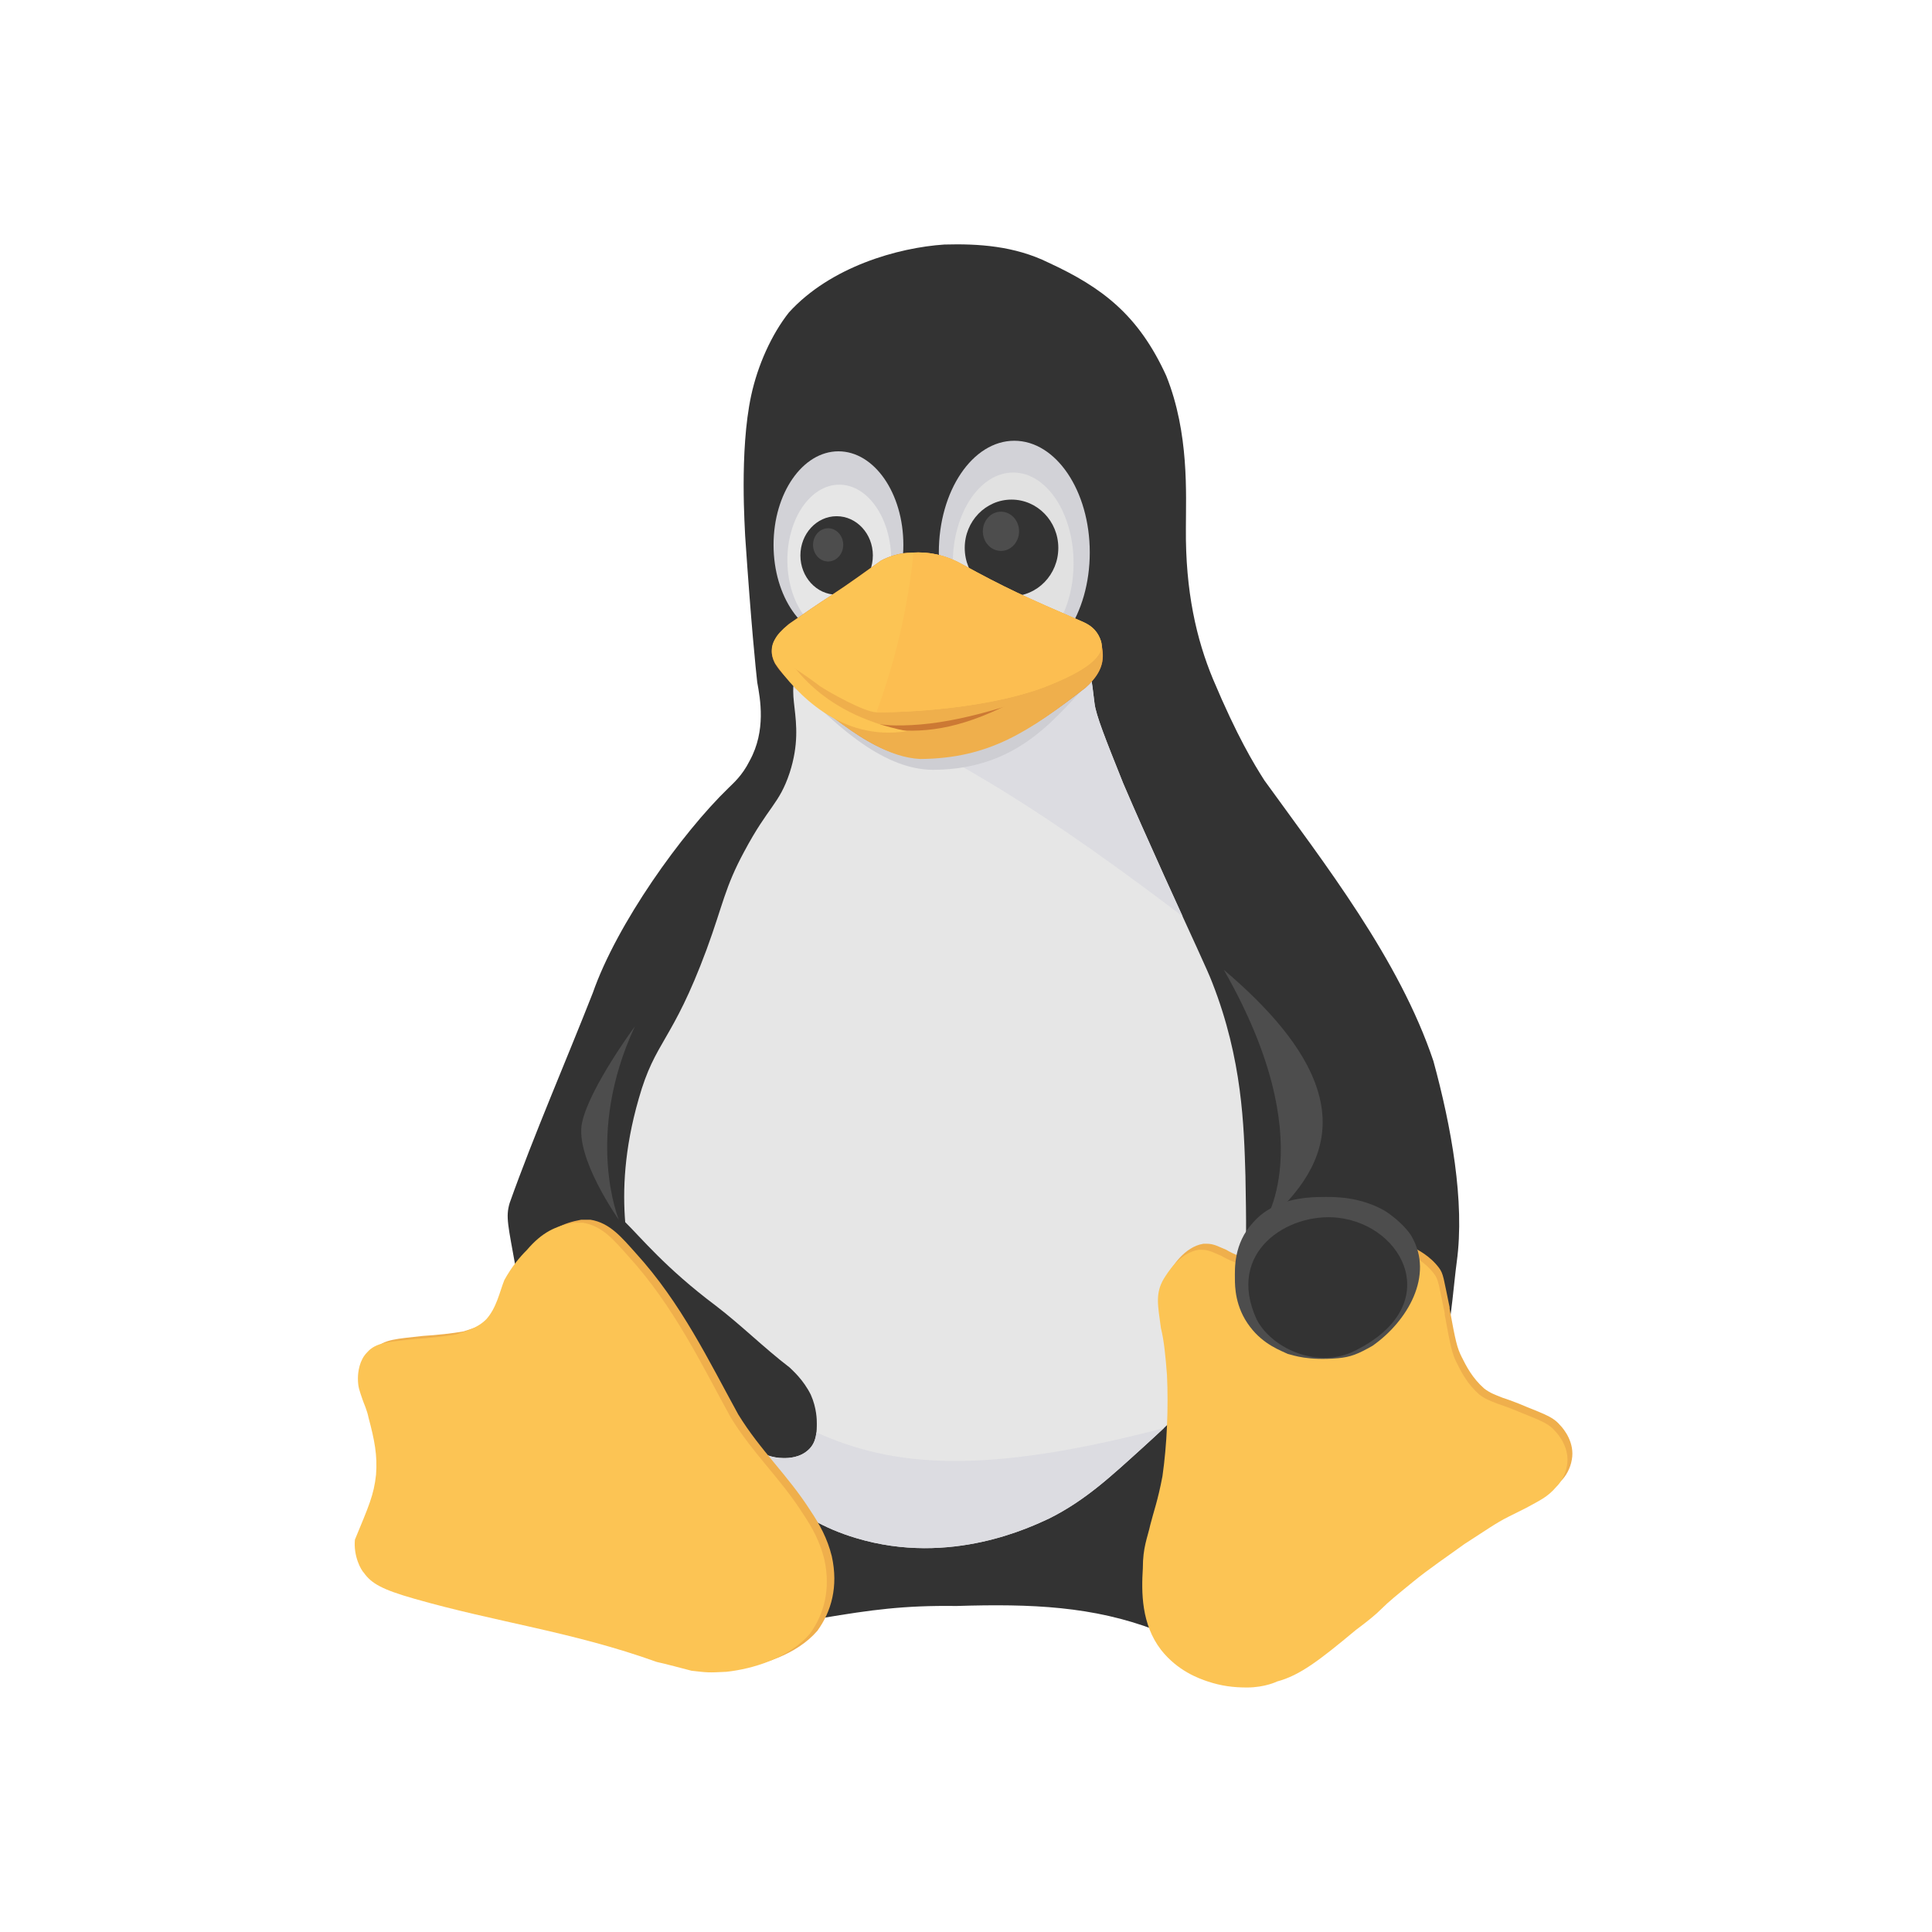
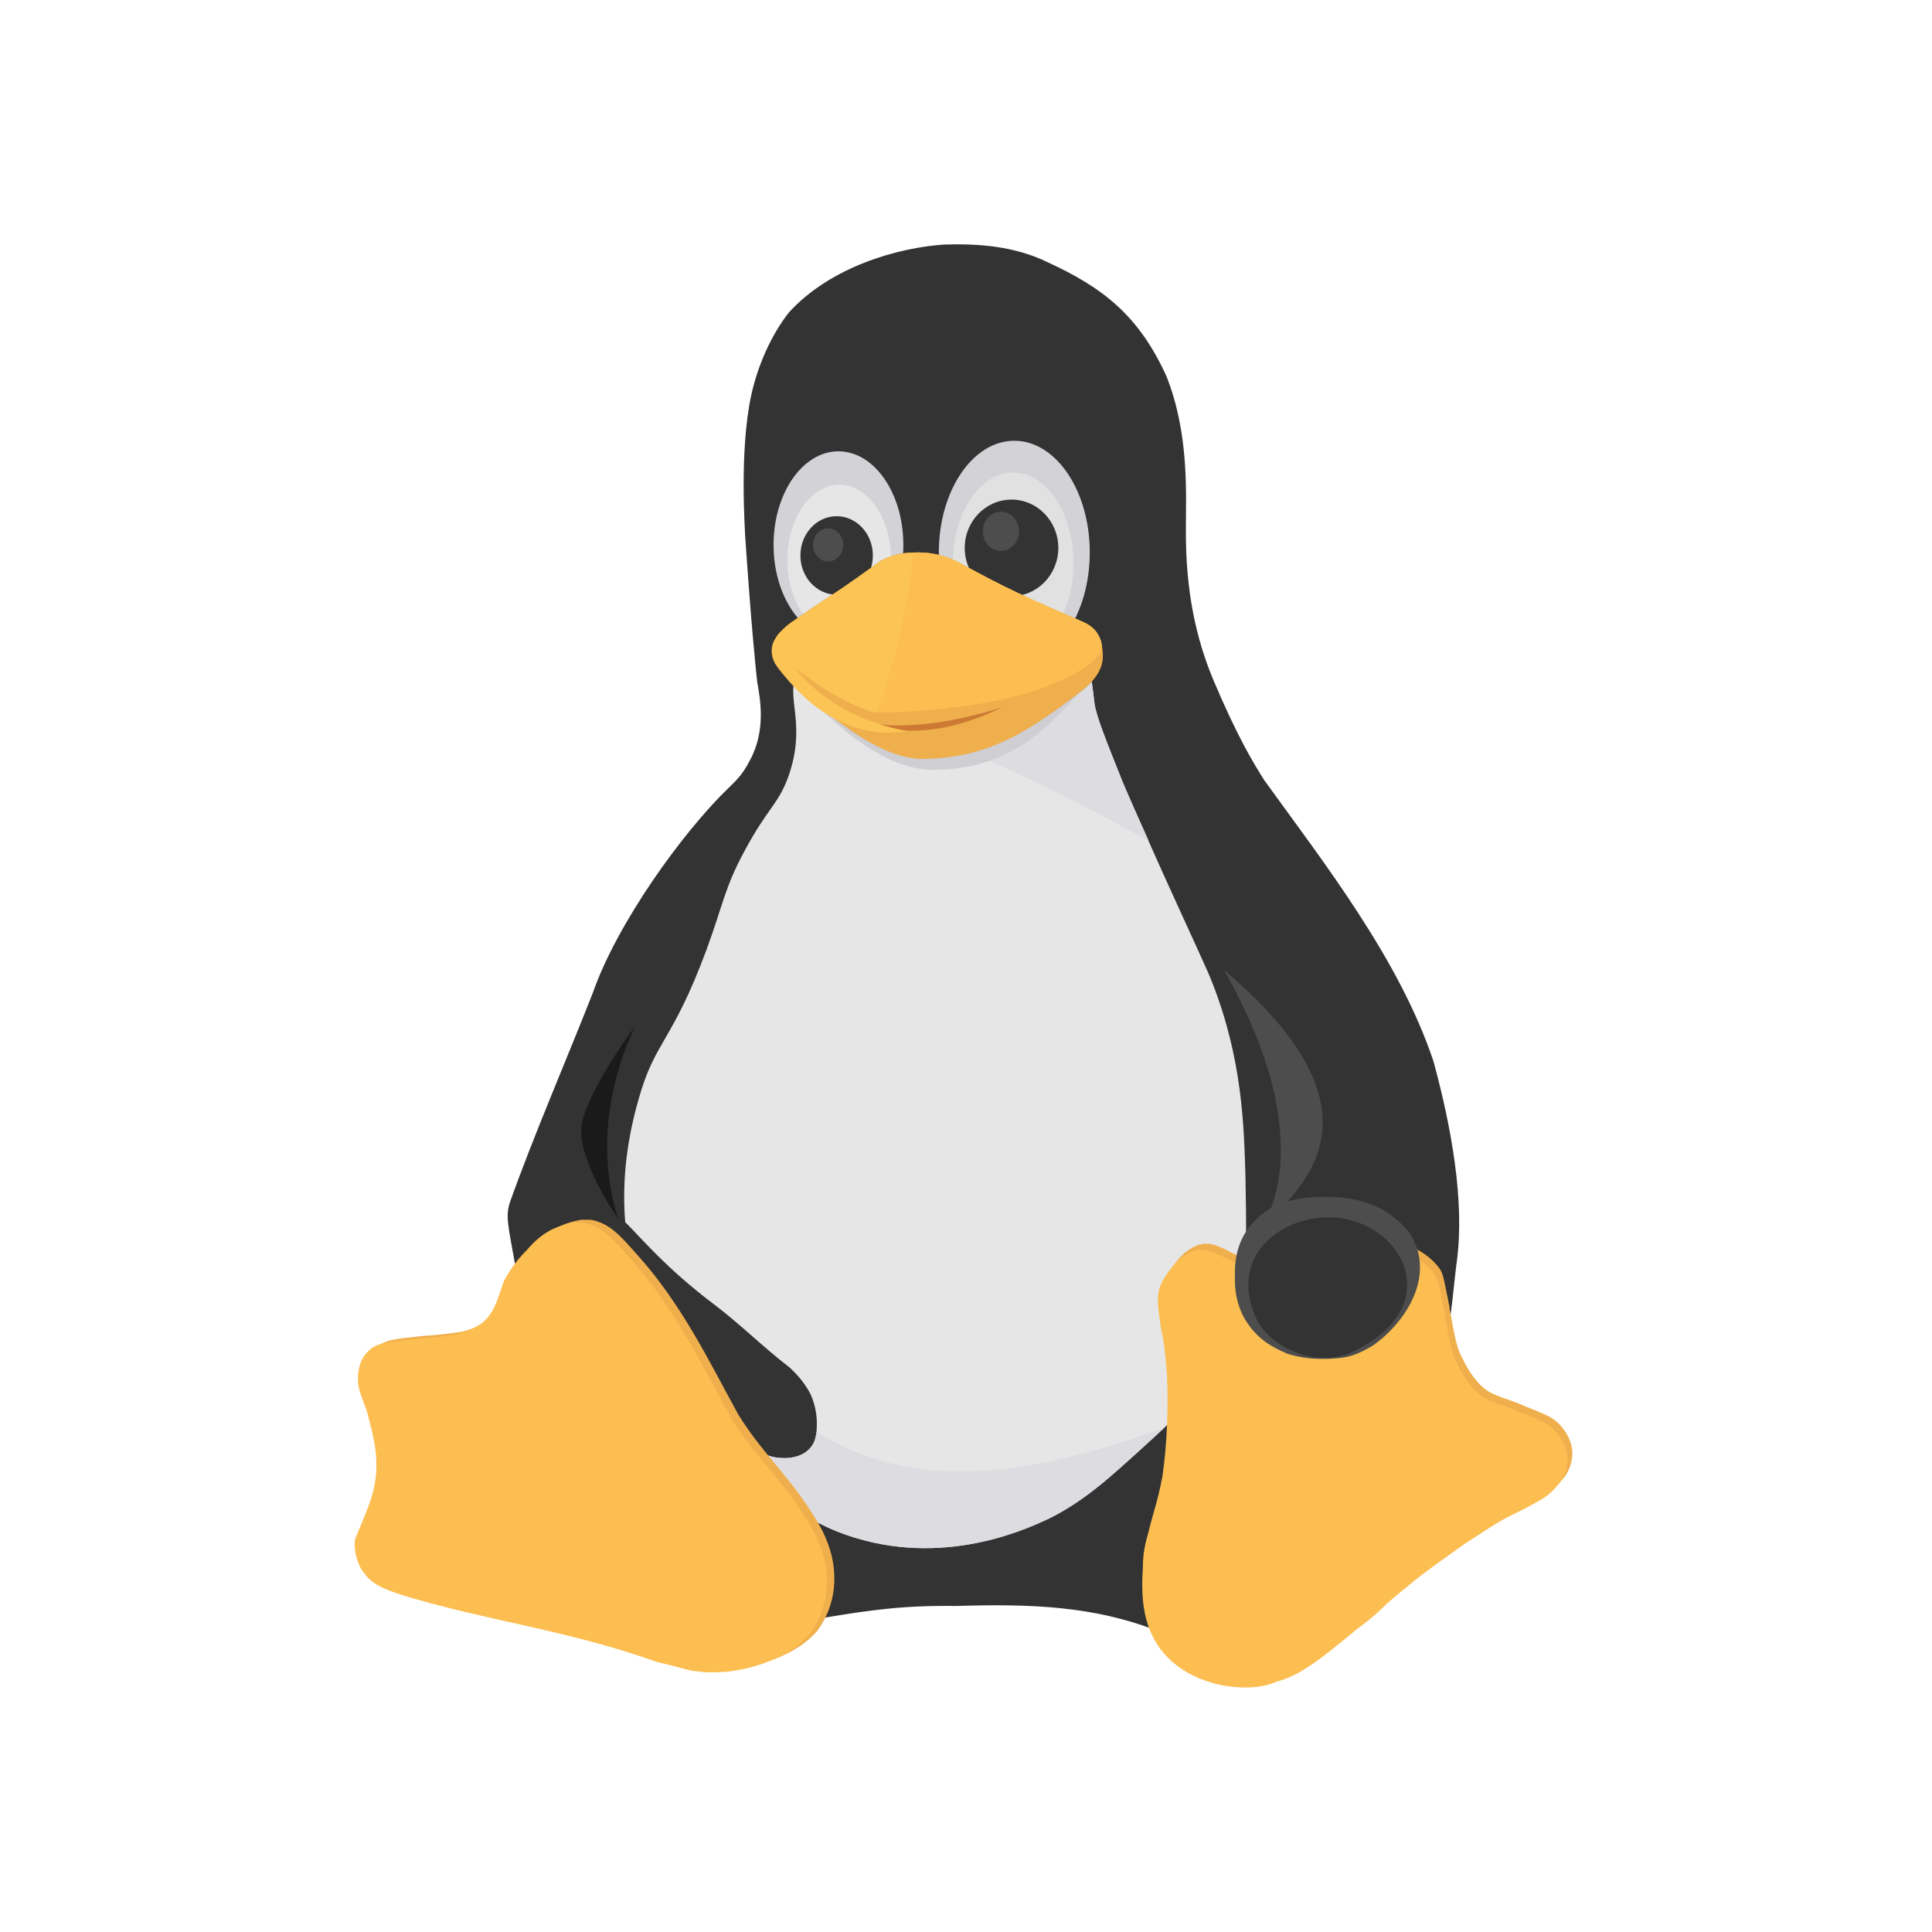
<svg xmlns="http://www.w3.org/2000/svg" width="128" height="128" viewBox="0 0 128 128" id="svg2" version="1.1">
  <defs id="defs4">
    <radialGradient id="b-1" cx="65.467" cy="61.952" r="39.292" gradientTransform="matrix(1,0,0,3,0,-123.9039)" gradientUnits="userSpaceOnUse">
      <stop offset="0.426" style="stop-color:#303033;stop-opacity:1" id="stop6300" />
      <stop offset="0.827" style="stop-color:#595859;stop-opacity:1" id="stop6302" />
    </radialGradient>
    <radialGradient gradientUnits="userSpaceOnUse" gradientTransform="matrix(1,0,0,3,0,-123.9039)" r="39.292" cy="61.952" cx="65.467" id="b-09">
      <stop id="stop9-7" style="stop-color:#222223" offset="0.515" />
      <stop id="stop11-0" style="stop-color:#414042" offset="0.827" />
    </radialGradient>
    <radialGradient gradientUnits="userSpaceOnUse" r="25.576" cy="72.558" cx="62.269" id="w-0">
      <stop id="stop16-7-5" style="stop-color:#FFFFFF" offset="0" />
      <stop id="stop18-0-3" style="stop-color:#F1F2F2" offset="0.423" />
      <stop id="stop20-0-7" style="stop-color:#E6E7E8" offset="0.689" />
      <stop id="stop22-5-2" style="stop-color:#D1D3D4" offset="0.872" />
      <stop id="stop24-1-9" style="stop-color:#BCBEC0" offset="1" />
    </radialGradient>
    <linearGradient y2="36.47" x2="55.064" y1="34.531" x1="55.064" gradientUnits="userSpaceOnUse" id="alpha2-9">
      <stop id="stop111-6" style="stop-color:#FFFFFF;stop-opacity:0.4" offset="0" />
      <stop id="stop113-2" style="stop-color:#FFFFFF;stop-opacity:0.1" offset="0.413" />
      <stop id="stop115-4" style="stop-color:#FFFFFF;stop-opacity:0" offset="0.781" />
    </linearGradient>
    <radialGradient gradientUnits="userSpaceOnUse" r="2.398" cy="36.276" cx="55.452" id="b-7">
      <stop id="stop104-0-0-4" style="stop-color:#3D3D3E" offset="0" />
      <stop id="stop106-3-9-9" style="stop-color:#000000" offset="1" />
    </radialGradient>
    <linearGradient y2="35.888" x2="66.456" y1="33.271" x1="66.456" gradientUnits="userSpaceOnUse" id="alpha1-6">
      <stop id="stop95-7" style="stop-color:#FFFFFF;stop-opacity:0.4" offset="0" />
      <stop id="stop97-3" style="stop-color:#FFFFFF;stop-opacity:0.1" offset="0.413" />
      <stop id="stop99-0" style="stop-color:#FFFFFF;stop-opacity:0" offset="0.781" />
    </linearGradient>
    <radialGradient gradientUnits="userSpaceOnUse" r="3.176" cy="35.743" cx="67.231" id="b-6">
      <stop id="stop88-6-2" style="stop-color:#3D3D3E" offset="0" />
      <stop id="stop90-3-6" style="stop-color:#000000" offset="1" />
    </radialGradient>
    <radialGradient gradientUnits="userSpaceOnUse" r="5.207" cy="35.866" cx="55.521" id="w-1">
      <stop id="stop79-2-9" style="stop-color:#FFFFFF" offset="0.561" />
      <stop id="stop81-5-9" style="stop-color:#F1F2F2" offset="0.75" />
      <stop id="stop83-2-1" style="stop-color:#BCBEC0" offset="1" />
    </radialGradient>
    <radialGradient gradientUnits="userSpaceOnUse" r="6.397" cy="36.41" cx="67.465" id="w-7">
      <stop id="stop72-6-6" style="stop-color:#FFFFFF" offset="0.673" />
      <stop id="stop74-0-0" style="stop-color:#BCBEC0" offset="1" />
    </radialGradient>
    <radialGradient gradientUnits="userSpaceOnUse" r="2.398" cy="36.276" cx="55.452" id="b-0">
      <stop id="stop104" style="stop-color:#373738;stop-opacity:1" offset="0" />
      <stop id="stop106" style="stop-color:#1a1a1a;stop-opacity:1" offset="1" />
    </radialGradient>
    <linearGradient y2="43.392" x2="72.872" y1="43.392" x1="51.662" gradientUnits="userSpaceOnUse" id="y-5">
      <stop id="stop137-7" style="stop-color:#FFF33B" offset="0" />
      <stop id="stop139-2" style="stop-color:#FFE029" offset="5.948725e-002" />
      <stop id="stop141-5" style="stop-color:#FFD218" offset="0.13" />
      <stop id="stop143-0" style="stop-color:#FEC90F" offset="0.203" />
      <stop id="stop145-7" style="stop-color:#FDC70C" offset="0.281" />
      <stop id="stop147-1" style="stop-color:#F3903F" offset="0.668" />
      <stop id="stop149-9" style="stop-color:#ED683C" offset="1" />
    </linearGradient>
    <linearGradient y2="43.547" x2="73.234" y1="43.547" x1="51.636" gradientUnits="userSpaceOnUse" id="y-9">
      <stop id="stop120-8" style="stop-color:#FDB93E" offset="0" />
      <stop id="stop122-9" style="stop-color:#FDB83C" offset="6.566175e-003" />
      <stop id="stop124-6" style="stop-color:#FAAE29" offset="9.430166e-002" />
      <stop id="stop126-0" style="stop-color:#F8A71E" offset="0.185" />
      <stop id="stop128-1" style="stop-color:#F8A51B" offset="0.281" />
      <stop id="stop130-2" style="stop-color:#C87833" offset="0.668" />
      <stop id="stop132-2" style="stop-color:#B04D2A" offset="1" />
    </linearGradient>
    <linearGradient y2="96.099" x2="55.089" y1="96.099" x1="23.772" gradientUnits="userSpaceOnUse" id="y-55">
      <stop id="stop48-0" style="stop-color:#ffd93b;stop-opacity:1;" offset="0" />
      <stop id="stop50-3" style="stop-color:#ffcc29;stop-opacity:1;" offset="0.059" />
      <stop id="stop52-5" style="stop-color:#ffbf18;stop-opacity:1;" offset="0.13" />
      <stop id="stop54-0" style="stop-color:#feb20f;stop-opacity:1;" offset="0.203" />
      <stop id="stop56-0" style="stop-color:#fda40c;stop-opacity:1;" offset="0.281" />
      <stop id="stop58-2" style="stop-color:#f3923f;stop-opacity:1;" offset="0.669" />
      <stop id="stop60-8" style="stop-color:#ed683c;stop-opacity:1;" offset="1" />
    </linearGradient>
    <radialGradient gradientUnits="userSpaceOnUse" r="5.845" cy="84.42" cx="88.17" id="b-9">
      <stop id="stop65-3" style="stop-color:#000000" offset="0.367" />
      <stop id="stop67-4" style="stop-color:#3D3D3E" offset="1" />
    </radialGradient>
    <radialGradient id="b-1-2" cx="65.467" cy="61.952" r="39.292" gradientTransform="matrix(1,0,0,3,0,-123.9039)" gradientUnits="userSpaceOnUse">
      <stop offset="0.426" style="stop-color:#18181a;stop-opacity:1" id="stop6300-6" />
      <stop offset="0.827" style="stop-color:#333333;stop-opacity:1" id="stop6302-8" />
    </radialGradient>
    <radialGradient gradientUnits="userSpaceOnUse" r="25.576" cy="72.558" cx="62.269" id="w-0-2">
      <stop id="stop16-7-5-2" style="stop-color:#FFFFFF" offset="0" />
      <stop id="stop18-0-3-8" style="stop-color:#F1F2F2" offset="0.423" />
      <stop id="stop20-0-7-0" style="stop-color:#E6E7E8" offset="0.689" />
      <stop id="stop22-5-2-8" style="stop-color:#D1D3D4" offset="0.872" />
      <stop id="stop24-1-9-0" style="stop-color:#BCBEC0" offset="1" />
    </radialGradient>
  </defs>
  <g id="layer1" transform="translate(0,-924.3622)" style="display:inline">
    <path style="display:inline;fill:#333333;fill-opacity:1;stroke:none" id="path13-0" d="m 39.268,990.163 c 1.6,-4.6 5.9,-10.6 9,-13.6 0.3,-0.3 0.9,-0.8 1.4,-1.8 1.1,-2 0.7,-4.1 0.5,-5.2 -0.1,-0.9 -0.4,-3.8 -0.8,-9.7 0,-0.3 -0.4,-5.6 0.4,-9.3 0.429,-1.988 1.339,-4.031 2.5,-5.5 2.753,-3.027 7.22,-4.296 10.3,-4.5 2.25,-0.062 4.638,0.087 6.9,1.2 3.574,1.65 5.967,3.478 7.8,7.5 1.529,3.805 1.3,7.834 1.3,10.1 -0.036,4.18 0.702,7.364 1.8,10 1.6,3.8 2.7,5.6 3.4,6.7 3.979,5.511 8.933,11.837 11.2,18.6 1.179,4.319 2.092,9.308 1.546,13.3 -0.2,1.5 -0.311,3.3 -0.711,5.4 -0.5,2.7 -1.336,4.2 -2.236,6.1 -0.5,1.1 -1.5,2.6 -3.6,5.4 -3,4.1 -3.6,4.7 -4.1,5 -2.1,1.5 -4.2,2 -5,2.2 -1,0.2 -2.5,0.5 -4.3,0.3 -4.127,-1.579 -8.215,-1.757 -13.2,-1.6 -3.491,-0.047 -5.662,0.259 -8.9,0.8 -2.6,0.5 -2.7,0.6 -3.4,0.6 -2.4,0.2 -4.3,-1.2 -6.5,-2.7 -3.1,-2.2 -4.7,-4.7 -5.2,-5.4 -0.8,-1.3 -1.4,-2.9 -2.6,-6.1 -1.1,-2.9 -1.6,-4.7 -1.7,-5.2 -0.4,-1.6 -0.6,-2.7 -0.9,-4.4 -0.5,-2.8 -0.679,-3.377 -0.4,-4.3 1.557,-4.391 3.833,-9.646 5.5,-13.9 z" />
  </g>
  <g id="layer6" style="display:inline">
    <path style="display:inline;fill:#e6e6e6;fill-opacity:1;stroke:none" d="m 70.129,42.988 c -0.487,-0.013 -0.963,0.063 -1.312,0.113 -2.7,0.4 -5.4,0.099 -8.1,0.299 -6,0.5 -6.8,-0.099 -7.6,0.801 -1.4,1.6 0.399,3.3 -0.801,7 -0.7,2.1 -1.4,2.199 -3,5.199 -1.3,2.4 -1.4,3.5 -2.5,6.5 -2.3,6.2 -3.4,6 -4.5,9.9 -0.972,3.37 -1.062,6.099 -0.894,8.171 1.025,1 2.678,3.044 5.994,5.53 1.7,1.3 3.2,2.8 4.9,4.1 0.2,0.2 0.9,0.799 1.4,1.799 0.4,0.9 0.4,1.7 0.4,1.9 0,0.5 0,1.201 -0.5,1.701 -0.6,0.6 -1.401,0.6 -1.701,0.6 -0.8,0 -1.399,-0.3 -1.699,-0.5 -1.491,-0.82 -1.542,-0.642 -2.547,-1.119 2.26,2.747 4.742,5.646 9.047,6.918 6.3,1.9 11.699,-0.799 12.799,-1.299 2.4,-1.2 4.101,-2.801 6.201,-4.701 2.2,-2 3.7,-3.399 4.9,-5.398 2.1,-3.5 1.998,-6.902 1.898,-12.602 -0.1,-3.3 -0.199,-7.699 -2.199,-12.799 -0.3,-0.8 -1.299,-2.9 -3.199,-7.1 -1.3,-2.9 -1.801,-4.002 -2.701,-6.102 -1.2,-3 -1.8,-4.499 -1.9,-5.299 -0.2,-1.5 -0.2,-2.501 -1,-3.201 -0.4,-0.3 -0.899,-0.4 -1.387,-0.412 z" id="path26-2-5" />
  </g>
  <g id="layer2" style="display:inline">
-     <path style="display:inline;fill:#dcdce1;fill-opacity:1;stroke:none" d="m 70.129,42.988 c -0.487,-0.013 -0.963,0.063 -1.312,0.113 -2.7,0.4 -5.4,0.099 -8.1,0.299 -6,0.5 -6.8,-0.099 -7.6,0.801 -0.39,0.446 -0.521,0.904 -0.549,1.406 9.724,3.48 17.684,8.965 25.785,15.105 -0.396,-0.866 -0.702,-1.531 -1.236,-2.711 -1.3,-2.9 -1.801,-4.002 -2.701,-6.102 -1.2,-3 -1.8,-4.499 -1.9,-5.299 -0.2,-1.5 -0.2,-2.501 -1,-3.201 -0.4,-0.3 -0.899,-0.4 -1.387,-0.412 z" id="path26-2-5-4" />
+     <path style="display:inline;fill:#dcdce1;fill-opacity:1;stroke:none" d="M 70.129 42.988 C 69.641 42.976 69.166 43.052 68.816 43.102 C 66.116 43.502 63.417 43.2 60.717 43.4 C 54.717 43.9 53.917 43.301 53.117 44.201 C 52.791 44.574 52.651 44.957 52.596 45.365 C 62.279 48.635 70.047 52.278 76.109 55.723 C 75.564 54.503 74.98 53.216 74.416 51.9 C 73.216 48.9 72.616 47.402 72.516 46.602 C 72.316 45.102 72.316 44.1 71.516 43.4 C 71.116 43.1 70.616 43.001 70.129 42.988 z " id="path26-2-5-4" />
+     <path style="display:inline;fill:#dcdce1;fill-opacity:1;stroke:none" d="m 77.107,94.617 c -12.414,4.532 -18.417,2.99 -23.021,0.281 -0.041,0.38 -0.148,0.782 -0.469,1.104 -0.6,0.6 -1.401,0.6 -1.701,0.6 -0.8,0 -1.399,-0.3 -1.699,-0.5 -1.491,-0.82 -1.542,-0.642 -2.547,-1.119 2.26,2.747 4.742,5.646 9.047,6.918 6.3,1.9 11.699,-0.799 12.799,-1.299 2.4,-1.2 4.101,-2.801 6.201,-4.701 0.502,-0.456 0.957,-0.875 1.391,-1.283 z" id="path26-2-5-5" />
    <path style="display:inline;fill:#ceced3;fill-opacity:1;stroke:none" d="m 52.354,44.982 c 2.638,2.687 5.949,6.023 9.48,6.02 5.908,-0.027 8.242,-3.773 10.506,-5.936 -9.623,1.895 -12.476,1.609 -19.986,-0.083 z" id="path151-8-2-2" />
-     <path style="display:inline;fill:#dcdce1;fill-opacity:1;stroke:none" d="m 77.107,94.617 c -11.851,3.094 -17.855,2.615 -23.021,0.281 -0.041,0.38 -0.148,0.782 -0.469,1.104 -0.6,0.6 -1.401,0.6 -1.701,0.6 -0.8,0 -1.399,-0.3 -1.699,-0.5 -1.491,-0.82 -1.542,-0.642 -2.547,-1.119 2.26,2.747 4.742,5.646 9.047,6.918 6.3,1.9 11.699,-0.799 12.799,-1.299 2.4,-1.2 4.101,-2.801 6.201,-4.701 0.502,-0.456 0.957,-0.875 1.391,-1.283 z" id="path26-2-5-5" />
  </g>
  <g id="layer7" style="display:inline">
    <ellipse style="display:inline;fill:#d2d2d7;fill-opacity:1;stroke:none" id="ellipse76-7" ry="7.4" rx="5" cy="36.601" cx="67.2" />
    <ellipse style="display:inline;fill:#d2d2d7;fill-opacity:1;stroke:none" id="ellipse85-7" ry="6.2" rx="4.3" cy="36.101" cx="55.55" />
    <ellipse style="display:inline;fill:#e1e1e1;fill-opacity:1;stroke:none" id="ellipse76-7-4" ry="6" rx="4" cy="37.306" cx="67.126" />
    <ellipse style="display:inline;fill:#333333;fill-opacity:1;stroke:none" id="ellipse92-3" ry="3.2" rx="3.1" cy="36.3" cx="67.016" />
    <ellipse style="display:inline;fill:#4d4d4d;fill-opacity:1;stroke:none" id="ellipse101-5" ry="1.3" rx="1.2" cy="35.2" cx="66.316" />
    <ellipse style="display:inline;fill:#e6e6e6;stroke:none" id="ellipse85-7-7" ry="5" rx="3.441" cy="37.111" cx="55.606" />
    <ellipse style="display:inline;fill:#333333;fill-opacity:1;stroke:none" id="ellipse108-8" cy="36.8" cx="55.429" rx="2.4" ry="2.6" />
    <ellipse style="display:inline;fill:#4d4d4d;fill-opacity:1;stroke:none" id="ellipse101-5-4" cy="36.099" cx="54.866" rx="1" ry="1.1" />
  </g>
  <g id="layer9" style="display:inline">
    <path style="display:inline;fill:#cc7934;fill-opacity:1;stroke:none" id="path151-8-2" d="m 60.951,50.175 c -3.071,0.021 -6.261,-3.126 -8.521,-4.961 -0.814,-0.749 -1.383,-1.441 -1.28,-2.176 0,-0.315 0.096,-0.862 1.129,-1.702 1.118,-0.78 1.899,-1.315 2.79,-1.89 1.297,-0.848 2.282,-1.583 3.307,-2.31 0.413,-0.21 1.137,-0.525 2.067,-0.525 1.015,-0.061 2.096,0.112 3.251,0.746 2.913,1.595 4.21,2.188 8.115,3.874 0.517,0.315 0.951,0.669 1.137,1.26 0.158,0.833 0.402,1.798 -1.029,3.071 -3.747,2.902 -6.379,4.576 -10.965,4.612 z" />
    <path style="display:inline;fill:#efaf4c;fill-opacity:1;stroke:none;stroke-width:0.2;stroke-miterlimit:10;stroke-dasharray:none;stroke-opacity:1" id="path45-9-2" d="m 82.939,111.4 c -0.9,0 -1.7,-0.1 -2.6,-0.4 -0.6,-0.2 -2,-0.7 -3.1,-2.1 -1.3,-1.7 -1.3,-3.8 -1.2,-5.4 0,-1.4 0.3,-2 0.5,-2.9 0.2,-0.8 0.5,-1.6 0.8,-3.2 0.3,-2.1 0.4,-4.5 0.3,-6.7 -0.1,-1.3 -0.2,-2.3 -0.4,-3.1 -0.2,-1.5 -0.4,-2.3 0.2,-3.3 0.2,-0.3 1,-1.7 2.3,-1.9 l 0.2,0 c 0.5,0 0.8,0.2 1.3,0.4 0.5,0.3 1.2,0.6 2.1,0.7 l 0.5,0 c 0.4,0 0.8,-0.1 1.3,-0.2 0.4,-0.1 0.9,-0.3 1.7,-0.4 1.8,-0.4 3.3,-0.7 4.5,-0.7 0.8,0 1.5,0.1 2.2,0.4 0.4,0.2 1.2,0.6 1.8,1.4 0.3,0.4 0.3,0.7 0.7,2.6 l 0,0.1 c 0.4,2.2 0.5,2.6 0.8,3.2 0.3,0.6 0.7,1.4 1.5,2.1 0.4,0.3 0.7,0.4 1.2,0.6 0.3,0.1 0.6,0.2 1.1,0.4 1.4,0.6 2.2,0.8 2.7,1.4 0.3,0.3 1,1.2 0.8,2.3 -0.1,0.6 -0.4,1.1 -0.7,1.4 -0.6,0.7 -1.1,0.9 -2,1.4 l -1.2,0.6 c -0.8,0.4 -1.5,0.9 -2.9,1.8 -1.1,0.8 -2.3,1.6 -3.4,2.5 -1.1,0.9 -1.6,1.3 -2.1,1.8 -0.4,0.4 -0.9,0.8 -1.7,1.4 -2.4,2 -3.7,3 -5.2,3.4 0,0 -0.8,0.4 -2,0.4 z" stroke-miterlimit="10" />
    <path style="display:inline;fill:#efaf4c;fill-opacity:1;stroke:none;stroke-width:0.2;stroke-miterlimit:10;stroke-dasharray:none;stroke-opacity:1" id="path62-3-0" d="m 46.32,110.493 c -0.4,-0.1 -1.81,-0.484 -2.31,-0.584 -5.587,-2.008 -10.647,-2.631 -16.1,-4.2 -2.1,-0.6 -2.8,-1 -3.3,-1.7 -0.2,-0.2 -0.7,-1.1 -0.6,-2.2 0.92,-2.231 1.254,-2.95 1.4,-4.3 0.1,-1.3 -0.1,-2.3 -0.5,-3.8 -0.1,-0.5 -0.3,-0.9 -0.4,-1.2 -0.2,-0.6 -0.3,-0.8 -0.3,-1.4 0,-0.4 0.1,-1.2 0.6,-1.7 0.6,-0.7 1.5,-0.7 3.2,-0.9 0.939,-0.057 1.963,-0.168 2.7,-0.3 0.6,-0.2 1.4,-0.4 2,-1 0.69,-0.766 0.885,-1.81 1.2,-2.6 0.5,-0.9 1,-1.5 1.5,-2 1.009,-1.176 1.889,-1.578 3.1,-1.8 l 0.6,0 c 1.3,0.2 2.1,1.2 3,2.2 3.033,3.328 4.86,7.173 6.8,10.7 1.485,2.42 3.275,4.007 4.8,6.4 0.6,0.9 1.1,1.8 1.4,3 0.442,2.013 -0.032,3.659 -0.96,4.94 -1.389,1.604 -3.769,2.32 -5.525,2.512 -1.22,0.062 -1.219,0.055 -2.305,-0.069 z" stroke-miterlimit="10" />
    <path style="fill:none;fill-rule:evenodd;stroke:none;stroke-width:1px;stroke-linecap:butt;stroke-linejoin:miter;stroke-opacity:1" d="M 59.802,34.312 62.074,42.709 59.044,53 66.62,45.613 Z" id="path4232" />
-     <path style="display:inline;fill:#fcc454;fill-opacity:1;stroke:none;stroke-width:0.2;stroke-miterlimit:10;stroke-dasharray:none;stroke-opacity:1" id="path62-3-0-9" d="m 45.823,110.693 c -0.4,-0.1 -1.81,-0.484 -2.31,-0.584 -5.587,-2.008 -10.647,-2.631 -16.1,-4.2 -2.1,-0.6 -2.8,-1 -3.3,-1.7 -0.2,-0.2 -0.7,-1.1 -0.6,-2.2 0.92,-2.231 1.254,-2.95 1.4,-4.3 0.1,-1.3 -0.1,-2.3 -0.5,-3.8 -0.1,-0.5 -0.3,-0.9 -0.4,-1.2 -0.2,-0.6 -0.3,-0.8 -0.3,-1.4 0,-0.4 0.1,-1.2 0.6,-1.7 0.6,-0.7 1.5,-0.7 3.2,-0.9 0.939,-0.057 1.963,-0.168 2.7,-0.3 0.6,-0.2 1.4,-0.4 2,-1 0.69,-0.766 0.885,-1.81 1.2,-2.6 0.5,-0.9 1,-1.5 1.5,-2 1.009,-1.176 1.889,-1.578 3.1,-1.8 l 0.6,0 c 1.3,0.2 2.1,1.2 3,2.2 3.033,3.328 4.86,7.173 6.8,10.7 1.485,2.42 3.275,4.007 4.8,6.4 0.6,0.9 1.1,1.8 1.4,3 0.442,2.013 -0.032,3.659 -0.96,4.94 -1.389,1.604 -3.769,2.32 -5.525,2.512 -1.22,0.062 -1.219,0.055 -2.305,-0.069 z" stroke-miterlimit="10" />
-     <path style="display:inline;fill:#fcc454;fill-opacity:1;stroke:none;stroke-width:0.2;stroke-miterlimit:10;stroke-dasharray:none;stroke-opacity:1" id="path45-9-2-6" d="m 82.616,111.801 c -0.9,0 -1.7,-0.1 -2.6,-0.4 -0.6,-0.2 -2,-0.7 -3.1,-2.1 -1.3,-1.7 -1.3,-3.8 -1.2,-5.4 0,-1.4 0.3,-2 0.5,-2.9 0.2,-0.8 0.5,-1.6 0.8,-3.2 0.3,-2.1 0.4,-4.5 0.3,-6.7 -0.1,-1.3 -0.2,-2.3 -0.4,-3.1 -0.2,-1.5 -0.4,-2.3 0.2,-3.3 0.2,-0.3 1,-1.7 2.3,-1.9 l 0.2,0 c 0.5,0 0.8,0.2 1.3,0.4 0.5,0.3 1.2,0.6 2.1,0.7 l 0.5,0 c 0.4,0 0.8,-0.1 1.3,-0.2 0.4,-0.1 0.9,-0.3 1.7,-0.4 1.8,-0.4 3.3,-0.7 4.5,-0.7 0.8,0 1.5,0.1 2.2,0.4 0.4,0.2 1.2,0.6 1.8,1.4 0.3,0.4 0.3,0.7 0.7,2.6 l 0,0.1 c 0.4,2.2 0.5,2.6 0.8,3.2 0.3,0.6 0.7,1.4 1.5,2.1 0.4,0.3 0.7,0.4 1.2,0.6 0.3,0.1 0.6,0.2 1.1,0.4 1.4,0.6 2.2,0.8 2.7,1.4 0.3,0.3 1,1.2 0.8,2.3 -0.1,0.6 -0.4,1.1 -0.7,1.4 -0.6,0.7 -1.1,0.9 -2,1.4 l -1.2,0.6 c -0.8,0.4 -1.5,0.9 -2.9,1.8 -1.1,0.8 -2.3,1.6 -3.4,2.5 -1.1,0.9 -1.6,1.3 -2.1,1.8 -0.4,0.4 -0.9,0.8 -1.7,1.4 -2.4,2 -3.7,3 -5.2,3.4 0,0 -0.8,0.4 -2,0.4 z" stroke-miterlimit="10" />
+     <path style="display:inline;fill:#fcbe51;fill-opacity:1;stroke:none;stroke-width:0.2;stroke-miterlimit:10;stroke-dasharray:none;stroke-opacity:1" id="path62-3-0-9" d="m 45.823,110.693 c -0.4,-0.1 -1.81,-0.484 -2.31,-0.584 -5.587,-2.008 -10.647,-2.631 -16.1,-4.2 -2.1,-0.6 -2.8,-1 -3.3,-1.7 -0.2,-0.2 -0.7,-1.1 -0.6,-2.2 0.92,-2.231 1.254,-2.95 1.4,-4.3 0.1,-1.3 -0.1,-2.3 -0.5,-3.8 -0.1,-0.5 -0.3,-0.9 -0.4,-1.2 -0.2,-0.6 -0.3,-0.8 -0.3,-1.4 0,-0.4 0.1,-1.2 0.6,-1.7 0.6,-0.7 1.5,-0.7 3.2,-0.9 0.939,-0.057 1.963,-0.168 2.7,-0.3 0.6,-0.2 1.4,-0.4 2,-1 0.69,-0.766 0.885,-1.81 1.2,-2.6 0.5,-0.9 1,-1.5 1.5,-2 1.009,-1.176 1.889,-1.578 3.1,-1.8 l 0.6,0 c 1.3,0.2 2.1,1.2 3,2.2 3.033,3.328 4.86,7.173 6.8,10.7 1.485,2.42 3.275,4.007 4.8,6.4 0.6,0.9 1.1,1.8 1.4,3 0.442,2.013 -0.032,3.659 -0.96,4.94 -1.389,1.604 -3.769,2.32 -5.525,2.512 -1.22,0.062 -1.219,0.055 -2.305,-0.069 z" stroke-miterlimit="10" />
+     <path style="display:inline;fill:#fcbe51;fill-opacity:1;stroke:none;stroke-width:0.2;stroke-miterlimit:10;stroke-dasharray:none;stroke-opacity:1" id="path45-9-2-6" d="m 82.616,111.801 c -0.9,0 -1.7,-0.1 -2.6,-0.4 -0.6,-0.2 -2,-0.7 -3.1,-2.1 -1.3,-1.7 -1.3,-3.8 -1.2,-5.4 0,-1.4 0.3,-2 0.5,-2.9 0.2,-0.8 0.5,-1.6 0.8,-3.2 0.3,-2.1 0.4,-4.5 0.3,-6.7 -0.1,-1.3 -0.2,-2.3 -0.4,-3.1 -0.2,-1.5 -0.4,-2.3 0.2,-3.3 0.2,-0.3 1,-1.7 2.3,-1.9 l 0.2,0 c 0.5,0 0.8,0.2 1.3,0.4 0.5,0.3 1.2,0.6 2.1,0.7 l 0.5,0 c 0.4,0 0.8,-0.1 1.3,-0.2 0.4,-0.1 0.9,-0.3 1.7,-0.4 1.8,-0.4 3.3,-0.7 4.5,-0.7 0.8,0 1.5,0.1 2.2,0.4 0.4,0.2 1.2,0.6 1.8,1.4 0.3,0.4 0.3,0.7 0.7,2.6 l 0,0.1 c 0.4,2.2 0.5,2.6 0.8,3.2 0.3,0.6 0.7,1.4 1.5,2.1 0.4,0.3 0.7,0.4 1.2,0.6 0.3,0.1 0.6,0.2 1.1,0.4 1.4,0.6 2.2,0.8 2.7,1.4 0.3,0.3 1,1.2 0.8,2.3 -0.1,0.6 -0.4,1.1 -0.7,1.4 -0.6,0.7 -1.1,0.9 -2,1.4 l -1.2,0.6 c -0.8,0.4 -1.5,0.9 -2.9,1.8 -1.1,0.8 -2.3,1.6 -3.4,2.5 -1.1,0.9 -1.6,1.3 -2.1,1.8 -0.4,0.4 -0.9,0.8 -1.7,1.4 -2.4,2 -3.7,3 -5.2,3.4 0,0 -0.8,0.4 -2,0.4 z" stroke-miterlimit="10" />
    <path style="display:inline;fill:#efaf4c;fill-opacity:1;stroke:none" d="m 72.984,42.729 c -9.413,6.991 -12.918,6.109 -17.932,4.717 1.893,1.401 3.875,2.742 5.921,2.839 4.586,-0.037 7.196,-1.819 10.943,-4.722 1.301,-1.157 1.213,-2.054 1.068,-2.834 z" id="path151-8-2-3" />
    <path style="display:inline;fill:#efaf4c;fill-opacity:1;fill-rule:evenodd;stroke:none;stroke-width:1px;stroke-linecap:butt;stroke-linejoin:miter;stroke-opacity:1" d="m 51.893,44.112 c 4.095,0.995 11.489,1.491 19.923,0.876 -6.316,2.424 -9.61,3.1 -12.476,3.074 -3.16,-0.028 -4.902,-1.795 -7.446,-3.951 z" id="path4501" />
    <path style="display:inline;fill:#fcc454;fill-opacity:1;stroke:none" id="path151-8-2-0" d="m 54.335,45.472 c -1.925,-1.492 -3.219,-1.966 -3.162,-2.457 0.088,-0.504 0.074,-0.84 1.107,-1.68 1.118,-0.78 1.899,-1.315 2.79,-1.89 1.297,-0.848 2.282,-1.583 3.307,-2.31 0.413,-0.21 1.137,-0.525 2.067,-0.525 1.015,-0.061 2.096,0.112 3.251,0.746 2.913,1.595 4.21,2.188 8.115,3.874 0.595,0.268 0.951,0.669 1.137,1.26 0.283,0.958 -0.93,1.957 -3.876,3.081 -3.141,1.154 -7.756,1.624 -11.012,1.623 -0.853,-0.045 -3.05,-1.291 -3.724,-1.723 z" />
    <path style="display:inline;fill:#fcc454;fill-opacity:1;fill-rule:evenodd;stroke:none;stroke-width:1px;stroke-linecap:butt;stroke-linejoin:miter;stroke-opacity:1" d="m 51.386,42.3 c 0.763,1.303 2.616,4.941 8.705,6.14 -4.373,0.706 -7.339,-2.491 -8.742,-4.488 -0.329,-0.634 -0.274,-1.227 0.037,-1.651 z" id="path4234" />
    <path style="display:inline;fill:#fcbe51;fill-opacity:1;stroke:none" d="m 60.523,36.611 c -0.39,3.841 -1.271,7.368 -2.459,10.584 3.256,4.7e-4 7.867,-0.47 11.006,-1.623 2.946,-1.124 4.158,-2.124 3.875,-3.082 -0.185,-0.591 -0.542,-0.992 -1.137,-1.26 -3.905,-1.686 -5.202,-2.278 -8.115,-3.873 -1.126,-0.617 -2.178,-0.793 -3.17,-0.746 z" id="path151-8-2-0-8" />
  </g>
  <g id="layer3" style="display:inline">
    <path style="display:inline;fill:#4d4d4d;fill-opacity:1;stroke:none" id="path69-1" d="m 90.932,89.163 c -0.968,0.551 -1.449,0.745 -2.283,0.821 -1.984,0.173 -2.933,-0.184 -3.333,-0.284 -0.4,-0.2 -1.6,-0.6 -2.5,-1.8 -1,-1.3 -1,-2.7 -1,-3.2 0,-0.6 -0.1,-2.3 1.2,-3.7 1.4,-1.6 3.5,-1.7 4.8,-1.7 0.7,0 2.3,0 3.9,0.9 1.1,0.7 1.7,1.5 1.8,1.7 1.522,2.614 -0.283,5.652 -2.584,7.263 z" />
    <path style="display:inline;fill:#333333;fill-opacity:1;stroke:none" id="path69-1-5" d="m 89.571,89.583 c -2.467,1.084 -5.364,-0.323 -6.315,-2.168 -2.059,-4.477 2.086,-7.1 5.374,-6.738 4.441,0.488 7.206,5.958 0.941,8.907 z" />
    <path style="display:inline;fill:#4d4d4d;fill-opacity:1;fill-rule:evenodd;stroke:none;stroke-width:1px;stroke-linecap:butt;stroke-linejoin:miter;stroke-opacity:1" d="m 81.081,64.254 c 6.606,11.552 2.539,16.959 2.539,16.959 4.12,-3.533 7.409,-8.536 -2.539,-16.959 z" id="path4240" />
-     <path style="display:inline;fill:#4d4d4d;fill-opacity:1;fill-rule:evenodd;stroke:none;stroke-width:1px;stroke-linecap:butt;stroke-linejoin:miter;stroke-opacity:1" d="m 42.062,68 c -3.375,7.25 -1.062,12.812 -1.062,12.812 0,0 -2.937,-4.125 -2.437,-6.438 0.5,-2.312 3.5,-6.375 3.5,-6.375 z" id="path4242" />
+     <path style="display:inline;fill:#1a1a1a;fill-opacity:1;fill-rule:evenodd;stroke:none;stroke-width:1px;stroke-linecap:butt;stroke-linejoin:miter;stroke-opacity:1" d="m 42.062,68 c -3.375,7.25 -1.062,12.812 -1.062,12.812 0,0 -2.937,-4.125 -2.437,-6.438 0.5,-2.312 3.5,-6.375 3.5,-6.375 z" id="path4242" />
  </g>
</svg>
